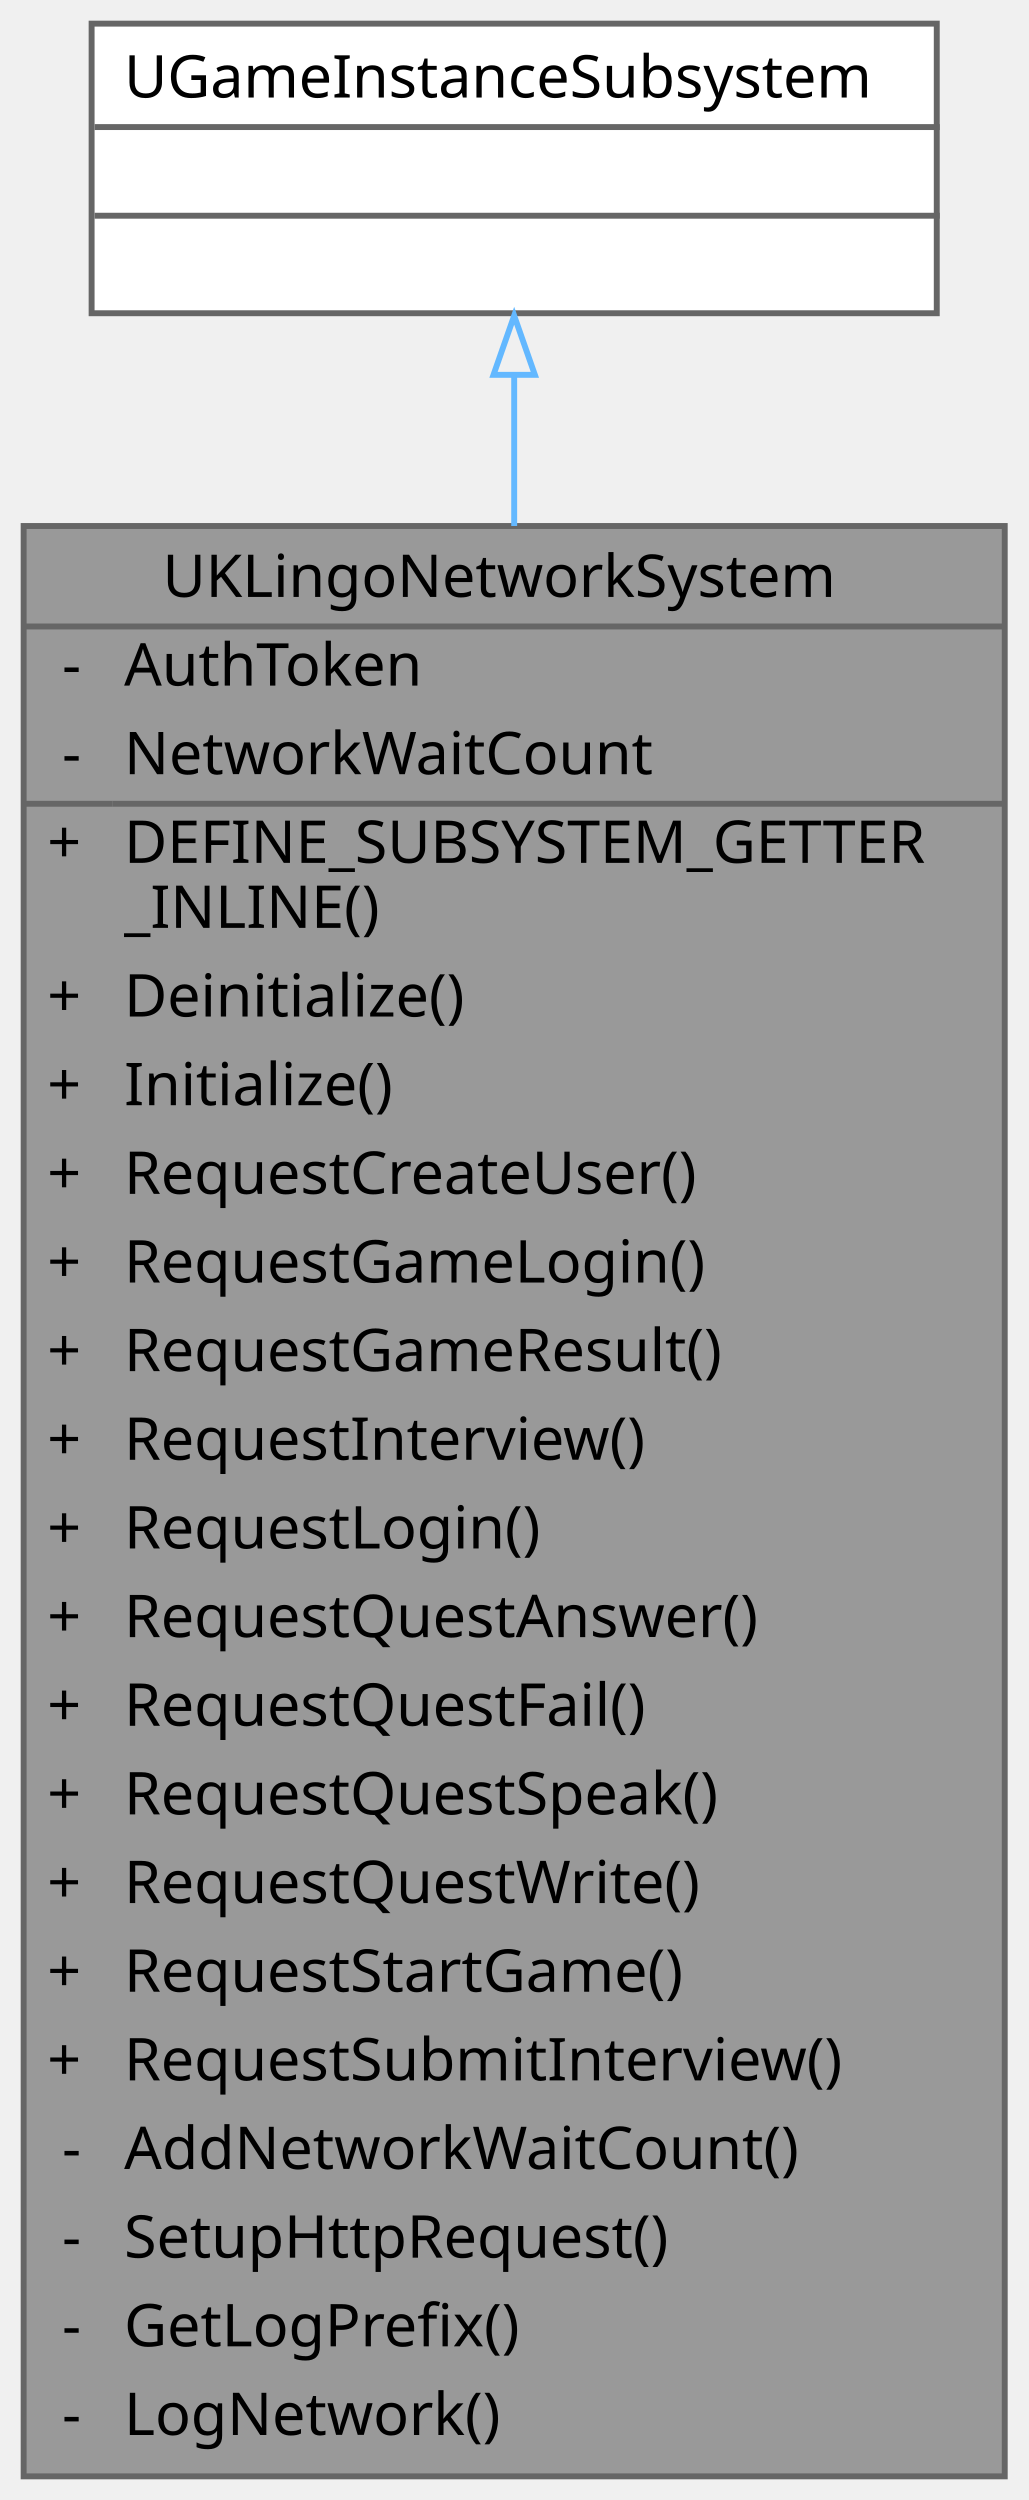
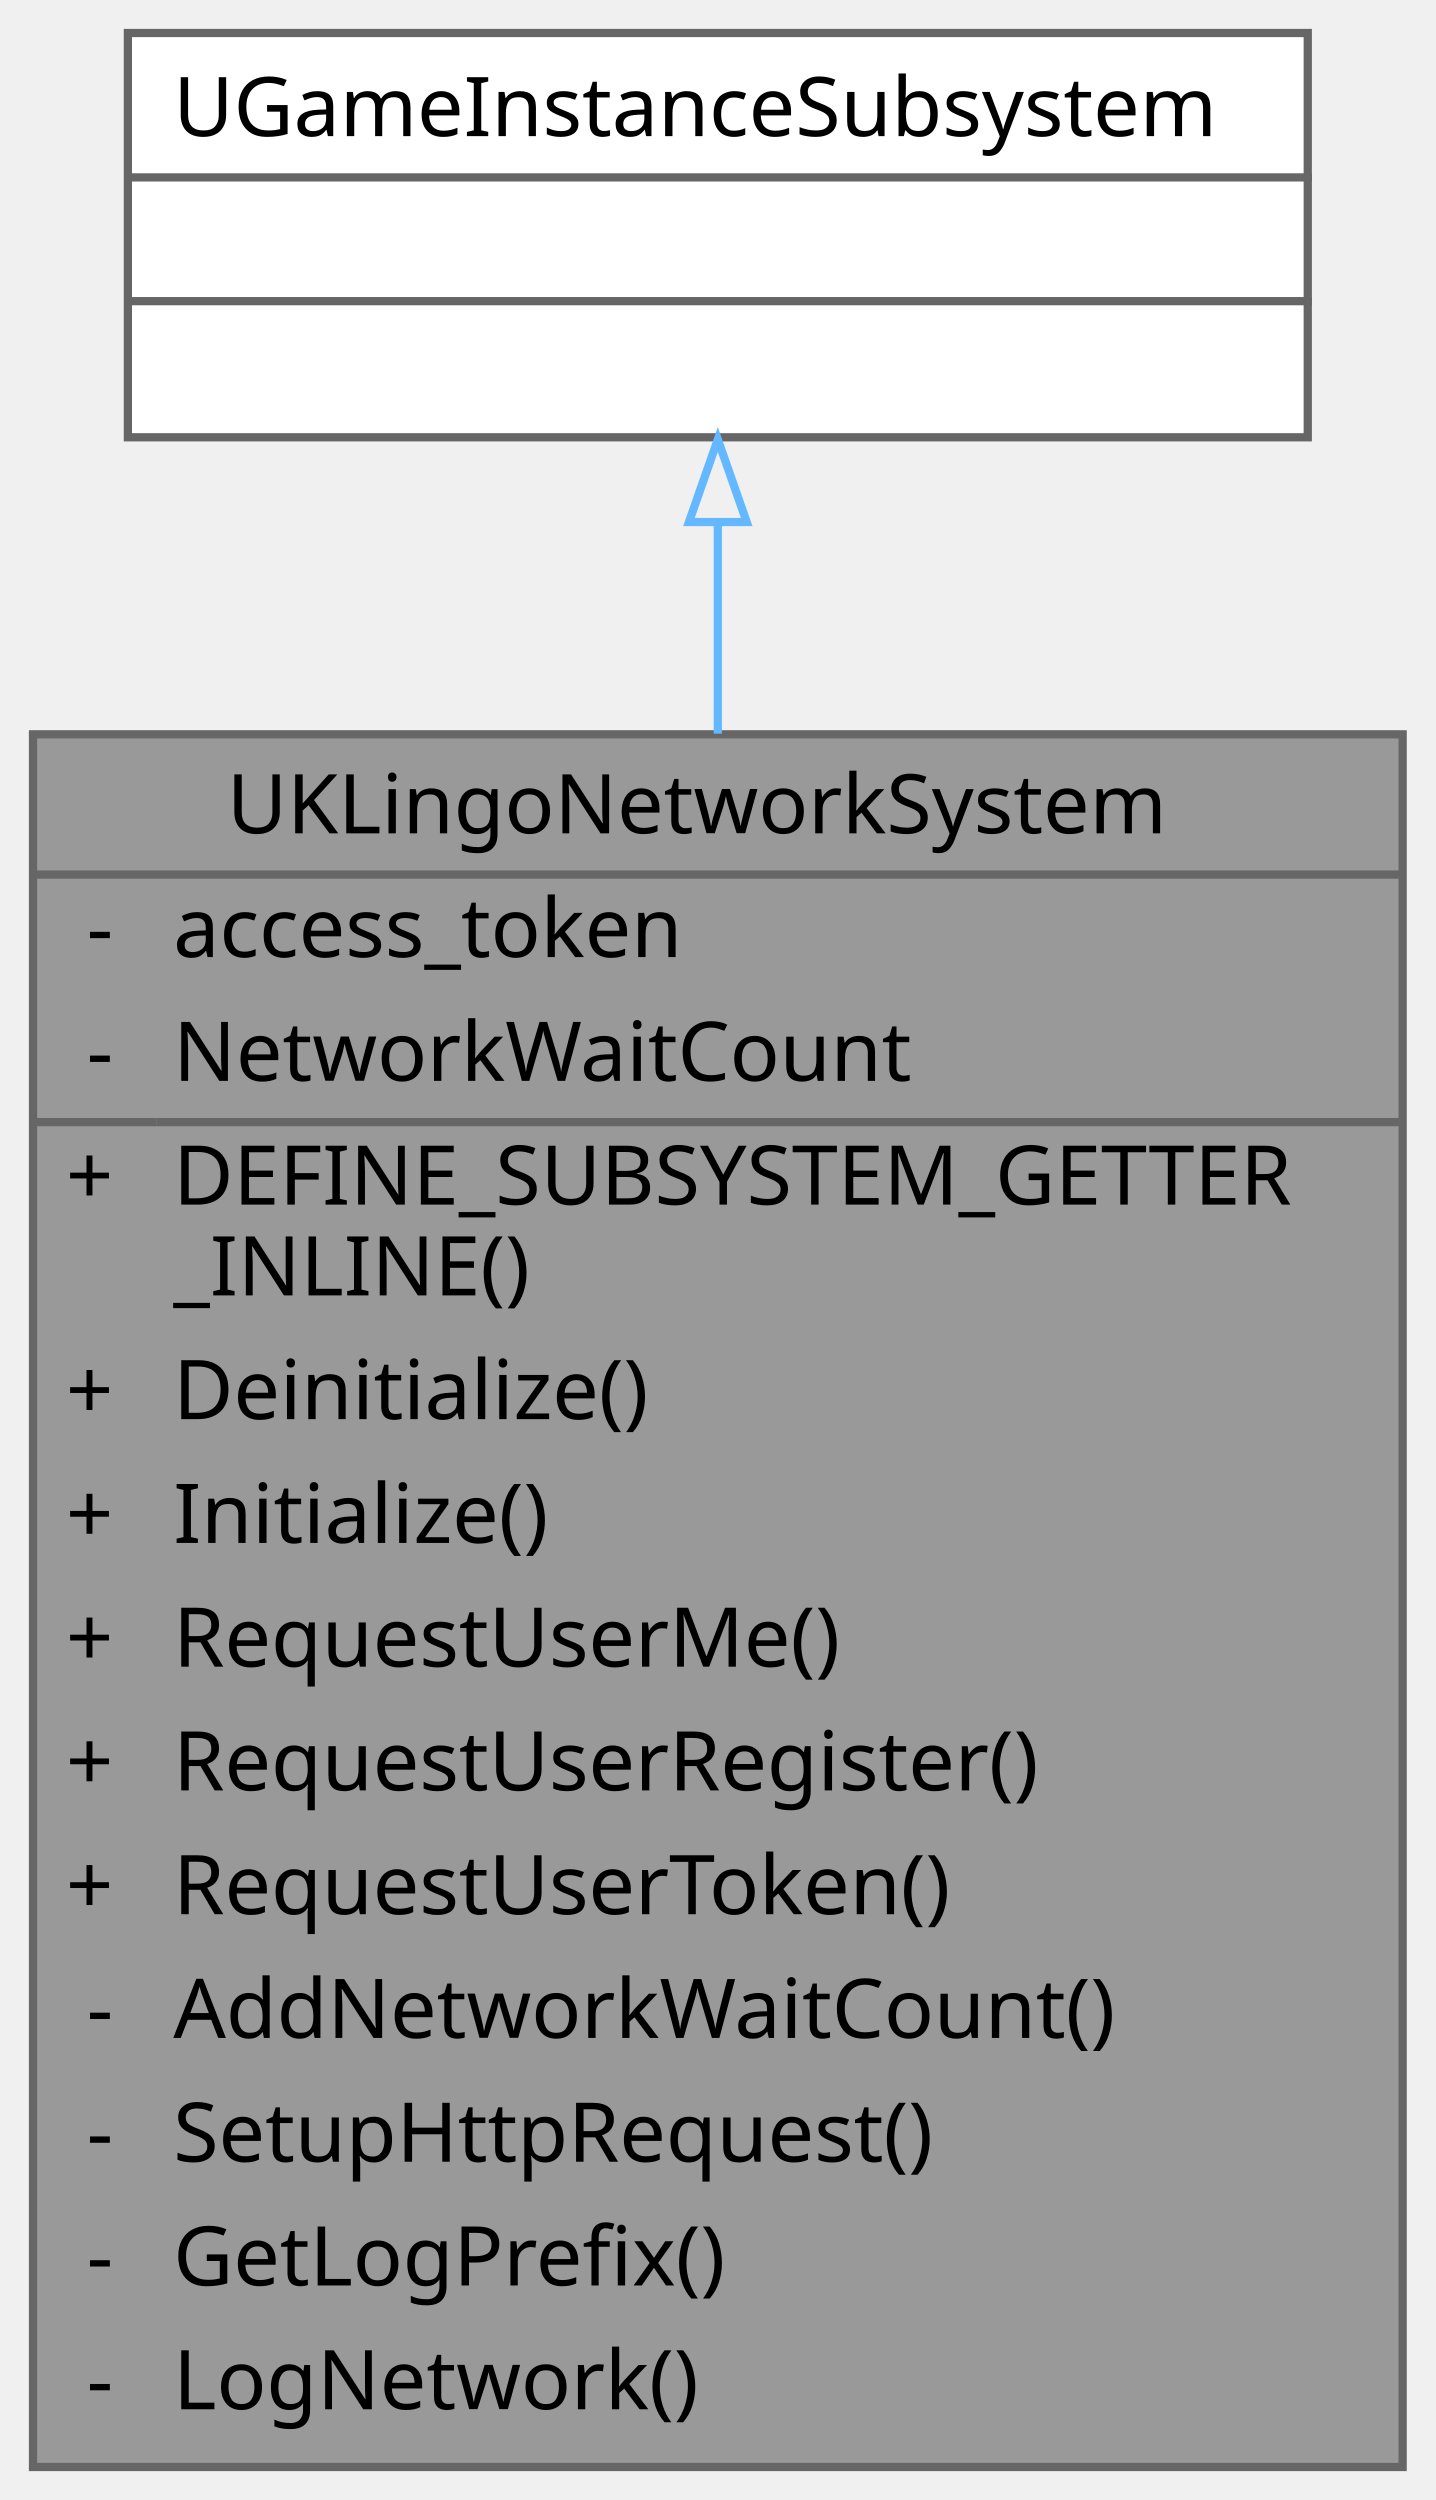
- <svg xmlns="http://www.w3.org/2000/svg" xmlns:xlink="http://www.w3.org/1999/xlink" width="174pt" height="423pt" viewBox="0.00 0.00 174.00 423.00">
-   <g id="graph0" class="graph" transform="scale(1 1) rotate(0) translate(4 419)">
+ <svg xmlns="http://www.w3.org/2000/svg" xmlns:xlink="http://www.w3.org/1999/xlink" width="174pt" height="303pt" viewBox="0.00 0.00 174.00 303.00">
+   <g id="graph0" class="graph" transform="scale(1 1) rotate(0) translate(4 299)">
    <g id="Node000001" class="node">
      <g id="a_Node000001">
        <a xlink:title=" ">
-           <polygon fill="#999999" stroke="transparent" points="166,-330 0,-330 0,0 166,0 166,-330" />
-           <text text-anchor="start" x="23.5" y="-318" font-family="Malgun Gothic" font-size="10.00">UKLingoNetworkSystem</text>
-           <text text-anchor="start" x="6.5" y="-303" font-family="Malgun Gothic" font-size="10.00">-</text>
-           <text text-anchor="start" x="17" y="-303" font-family="Malgun Gothic" font-size="10.00">AuthToken</text>
-           <text text-anchor="start" x="6.5" y="-288" font-family="Malgun Gothic" font-size="10.00">-</text>
-           <text text-anchor="start" x="17" y="-288" font-family="Malgun Gothic" font-size="10.00">NetworkWaitCount</text>
-           <text text-anchor="start" x="4" y="-273" font-family="Malgun Gothic" font-size="10.00">+</text>
-           <text text-anchor="start" x="17" y="-273" font-family="Malgun Gothic" font-size="10.00">DEFINE_SUBSYSTEM_GETTER</text>
-           <text text-anchor="start" x="17" y="-262" font-family="Malgun Gothic" font-size="10.00">_INLINE()</text>
-           <text text-anchor="start" x="4" y="-247" font-family="Malgun Gothic" font-size="10.00">+</text>
-           <text text-anchor="start" x="17" y="-247" font-family="Malgun Gothic" font-size="10.00">Deinitialize()</text>
-           <text text-anchor="start" x="4" y="-232" font-family="Malgun Gothic" font-size="10.00">+</text>
-           <text text-anchor="start" x="17" y="-232" font-family="Malgun Gothic" font-size="10.00">Initialize()</text>
-           <text text-anchor="start" x="4" y="-217" font-family="Malgun Gothic" font-size="10.00">+</text>
-           <text text-anchor="start" x="17" y="-217" font-family="Malgun Gothic" font-size="10.00">RequestCreateUser()</text>
-           <text text-anchor="start" x="4" y="-202" font-family="Malgun Gothic" font-size="10.00">+</text>
-           <text text-anchor="start" x="17" y="-202" font-family="Malgun Gothic" font-size="10.00">RequestGameLogin()</text>
-           <text text-anchor="start" x="4" y="-187" font-family="Malgun Gothic" font-size="10.00">+</text>
-           <text text-anchor="start" x="17" y="-187" font-family="Malgun Gothic" font-size="10.00">RequestGameResult()</text>
-           <text text-anchor="start" x="4" y="-172" font-family="Malgun Gothic" font-size="10.00">+</text>
-           <text text-anchor="start" x="17" y="-172" font-family="Malgun Gothic" font-size="10.00">RequestInterview()</text>
-           <text text-anchor="start" x="4" y="-157" font-family="Malgun Gothic" font-size="10.00">+</text>
-           <text text-anchor="start" x="17" y="-157" font-family="Malgun Gothic" font-size="10.00">RequestLogin()</text>
-           <text text-anchor="start" x="4" y="-142" font-family="Malgun Gothic" font-size="10.00">+</text>
-           <text text-anchor="start" x="17" y="-142" font-family="Malgun Gothic" font-size="10.00">RequestQuestAnswer()</text>
+           <polygon fill="#999999" stroke="transparent" points="166,-210 0,-210 0,0 166,0 166,-210" />
+           <text text-anchor="start" x="23.5" y="-198" font-family="Malgun Gothic" font-size="10.00">UKLingoNetworkSystem</text>
+           <text text-anchor="start" x="6.5" y="-183" font-family="Malgun Gothic" font-size="10.00">-</text>
+           <text text-anchor="start" x="17" y="-183" font-family="Malgun Gothic" font-size="10.00">access_token</text>
+           <text text-anchor="start" x="6.5" y="-168" font-family="Malgun Gothic" font-size="10.00">-</text>
+           <text text-anchor="start" x="17" y="-168" font-family="Malgun Gothic" font-size="10.00">NetworkWaitCount</text>
+           <text text-anchor="start" x="4" y="-153" font-family="Malgun Gothic" font-size="10.00">+</text>
+           <text text-anchor="start" x="17" y="-153" font-family="Malgun Gothic" font-size="10.00">DEFINE_SUBSYSTEM_GETTER</text>
+           <text text-anchor="start" x="17" y="-142" font-family="Malgun Gothic" font-size="10.00">_INLINE()</text>
          <text text-anchor="start" x="4" y="-127" font-family="Malgun Gothic" font-size="10.00">+</text>
-           <text text-anchor="start" x="17" y="-127" font-family="Malgun Gothic" font-size="10.00">RequestQuestFail()</text>
+           <text text-anchor="start" x="17" y="-127" font-family="Malgun Gothic" font-size="10.00">Deinitialize()</text>
          <text text-anchor="start" x="4" y="-112" font-family="Malgun Gothic" font-size="10.00">+</text>
-           <text text-anchor="start" x="17" y="-112" font-family="Malgun Gothic" font-size="10.00">RequestQuestSpeak()</text>
+           <text text-anchor="start" x="17" y="-112" font-family="Malgun Gothic" font-size="10.00">Initialize()</text>
          <text text-anchor="start" x="4" y="-97" font-family="Malgun Gothic" font-size="10.00">+</text>
-           <text text-anchor="start" x="17" y="-97" font-family="Malgun Gothic" font-size="10.00">RequestQuestWrite()</text>
+           <text text-anchor="start" x="17" y="-97" font-family="Malgun Gothic" font-size="10.00">RequestUserMe()</text>
          <text text-anchor="start" x="4" y="-82" font-family="Malgun Gothic" font-size="10.00">+</text>
-           <text text-anchor="start" x="17" y="-82" font-family="Malgun Gothic" font-size="10.00">RequestStartGame()</text>
+           <text text-anchor="start" x="17" y="-82" font-family="Malgun Gothic" font-size="10.00">RequestUserRegister()</text>
          <text text-anchor="start" x="4" y="-67" font-family="Malgun Gothic" font-size="10.00">+</text>
-           <text text-anchor="start" x="17" y="-67" font-family="Malgun Gothic" font-size="10.00">RequestSubmitInterview()</text>
+           <text text-anchor="start" x="17" y="-67" font-family="Malgun Gothic" font-size="10.00">RequestUserToken()</text>
          <text text-anchor="start" x="6.5" y="-52" font-family="Malgun Gothic" font-size="10.00">-</text>
          <text text-anchor="start" x="17" y="-52" font-family="Malgun Gothic" font-size="10.00">AddNetworkWaitCount()</text>
          <text text-anchor="start" x="6.5" y="-37" font-family="Malgun Gothic" font-size="10.00">-</text>
          <text text-anchor="start" x="17" y="-37" font-family="Malgun Gothic" font-size="10.00">SetupHttpRequest()</text>
          <text text-anchor="start" x="6.5" y="-22" font-family="Malgun Gothic" font-size="10.00">-</text>
          <text text-anchor="start" x="17" y="-22" font-family="Malgun Gothic" font-size="10.00">GetLogPrefix()</text>
          <text text-anchor="start" x="6.5" y="-7" font-family="Malgun Gothic" font-size="10.00">-</text>
          <text text-anchor="start" x="17" y="-7" font-family="Malgun Gothic" font-size="10.00">LogNetwork()</text>
-           <polygon fill="#666666" stroke="#666666" points="0,-313 0,-313 166,-313 166,-313 0,-313" />
-           <polygon fill="#666666" stroke="#666666" points="0,-283 0,-283 15,-283 15,-283 0,-283" />
-           <polygon fill="#666666" stroke="#666666" points="15,-283 15,-283 166,-283 166,-283 15,-283" />
-           <polygon fill="none" stroke="#666666" points="0,0 0,-330 166,-330 166,0 0,0" />
+           <polygon fill="#666666" stroke="#666666" points="0,-193 0,-193 166,-193 166,-193 0,-193" />
+           <polygon fill="#666666" stroke="#666666" points="0,-163 0,-163 15,-163 15,-163 0,-163" />
+           <polygon fill="#666666" stroke="#666666" points="15,-163 15,-163 166,-163 166,-163 15,-163" />
+           <polygon fill="none" stroke="#666666" points="0,0 0,-210 166,-210 166,0 0,0" />
        </a>
      </g>
    </g>
    <g id="Node000002" class="node">
      <g id="a_Node000002">
        <a xlink:title=" ">
-           <polygon fill="white" stroke="transparent" points="154.5,-415 11.5,-415 11.5,-366 154.5,-366 154.5,-415" />
-           <text text-anchor="start" x="17" y="-402.5" font-family="Malgun Gothic" font-size="10.00">UGameInstanceSubsystem</text>
-           <text text-anchor="start" x="81.5" y="-387.5" font-family="Malgun Gothic" font-size="10.00"> </text>
-           <text text-anchor="start" x="81.5" y="-372.5" font-family="Malgun Gothic" font-size="10.00"> </text>
-           <polygon fill="#666666" stroke="#666666" points="12,-397.5 12,-397.5 155,-397.5 155,-397.5 12,-397.5" />
-           <polygon fill="#666666" stroke="#666666" points="12,-382.5 12,-382.5 155,-382.5 155,-382.5 12,-382.5" />
-           <polygon fill="none" stroke="#666666" points="11.5,-366 11.5,-415 154.5,-415 154.5,-366 11.5,-366" />
+           <polygon fill="white" stroke="transparent" points="154.5,-295 11.5,-295 11.5,-246 154.5,-246 154.5,-295" />
+           <text text-anchor="start" x="17" y="-282.5" font-family="Malgun Gothic" font-size="10.00">UGameInstanceSubsystem</text>
+           <text text-anchor="start" x="81.5" y="-267.5" font-family="Malgun Gothic" font-size="10.00"> </text>
+           <text text-anchor="start" x="81.5" y="-252.5" font-family="Malgun Gothic" font-size="10.00"> </text>
+           <polygon fill="#666666" stroke="#666666" points="12,-277.5 12,-277.5 155,-277.5 155,-277.5 12,-277.5" />
+           <polygon fill="#666666" stroke="#666666" points="12,-262.5 12,-262.5 155,-262.5 155,-262.5 12,-262.5" />
+           <polygon fill="none" stroke="#666666" points="11.5,-246 11.5,-295 154.5,-295 154.5,-246 11.5,-246" />
        </a>
      </g>
    </g>
    <g id="edge1_Node000001_Node000002" class="edge">
      <g id="a_edge1_Node000001_Node000002">
        <a xlink:title=" ">
-           <path fill="none" stroke="#63b8ff" d="M83,-355.45C83,-347.81 83,-339.21 83,-330" />
-           <polygon fill="none" stroke="#63b8ff" points="79.5,-355.58 83,-365.58 86.5,-355.58 79.5,-355.58" />
+           <path fill="none" stroke="#63b8ff" d="M83,-235.69C83,-227.89 83,-219.18 83,-210.08" />
+           <polygon fill="none" stroke="#63b8ff" points="79.5,-235.73 83,-245.73 86.5,-235.73 79.5,-235.73" />
        </a>
      </g>
    </g>
  </g>
</svg>
